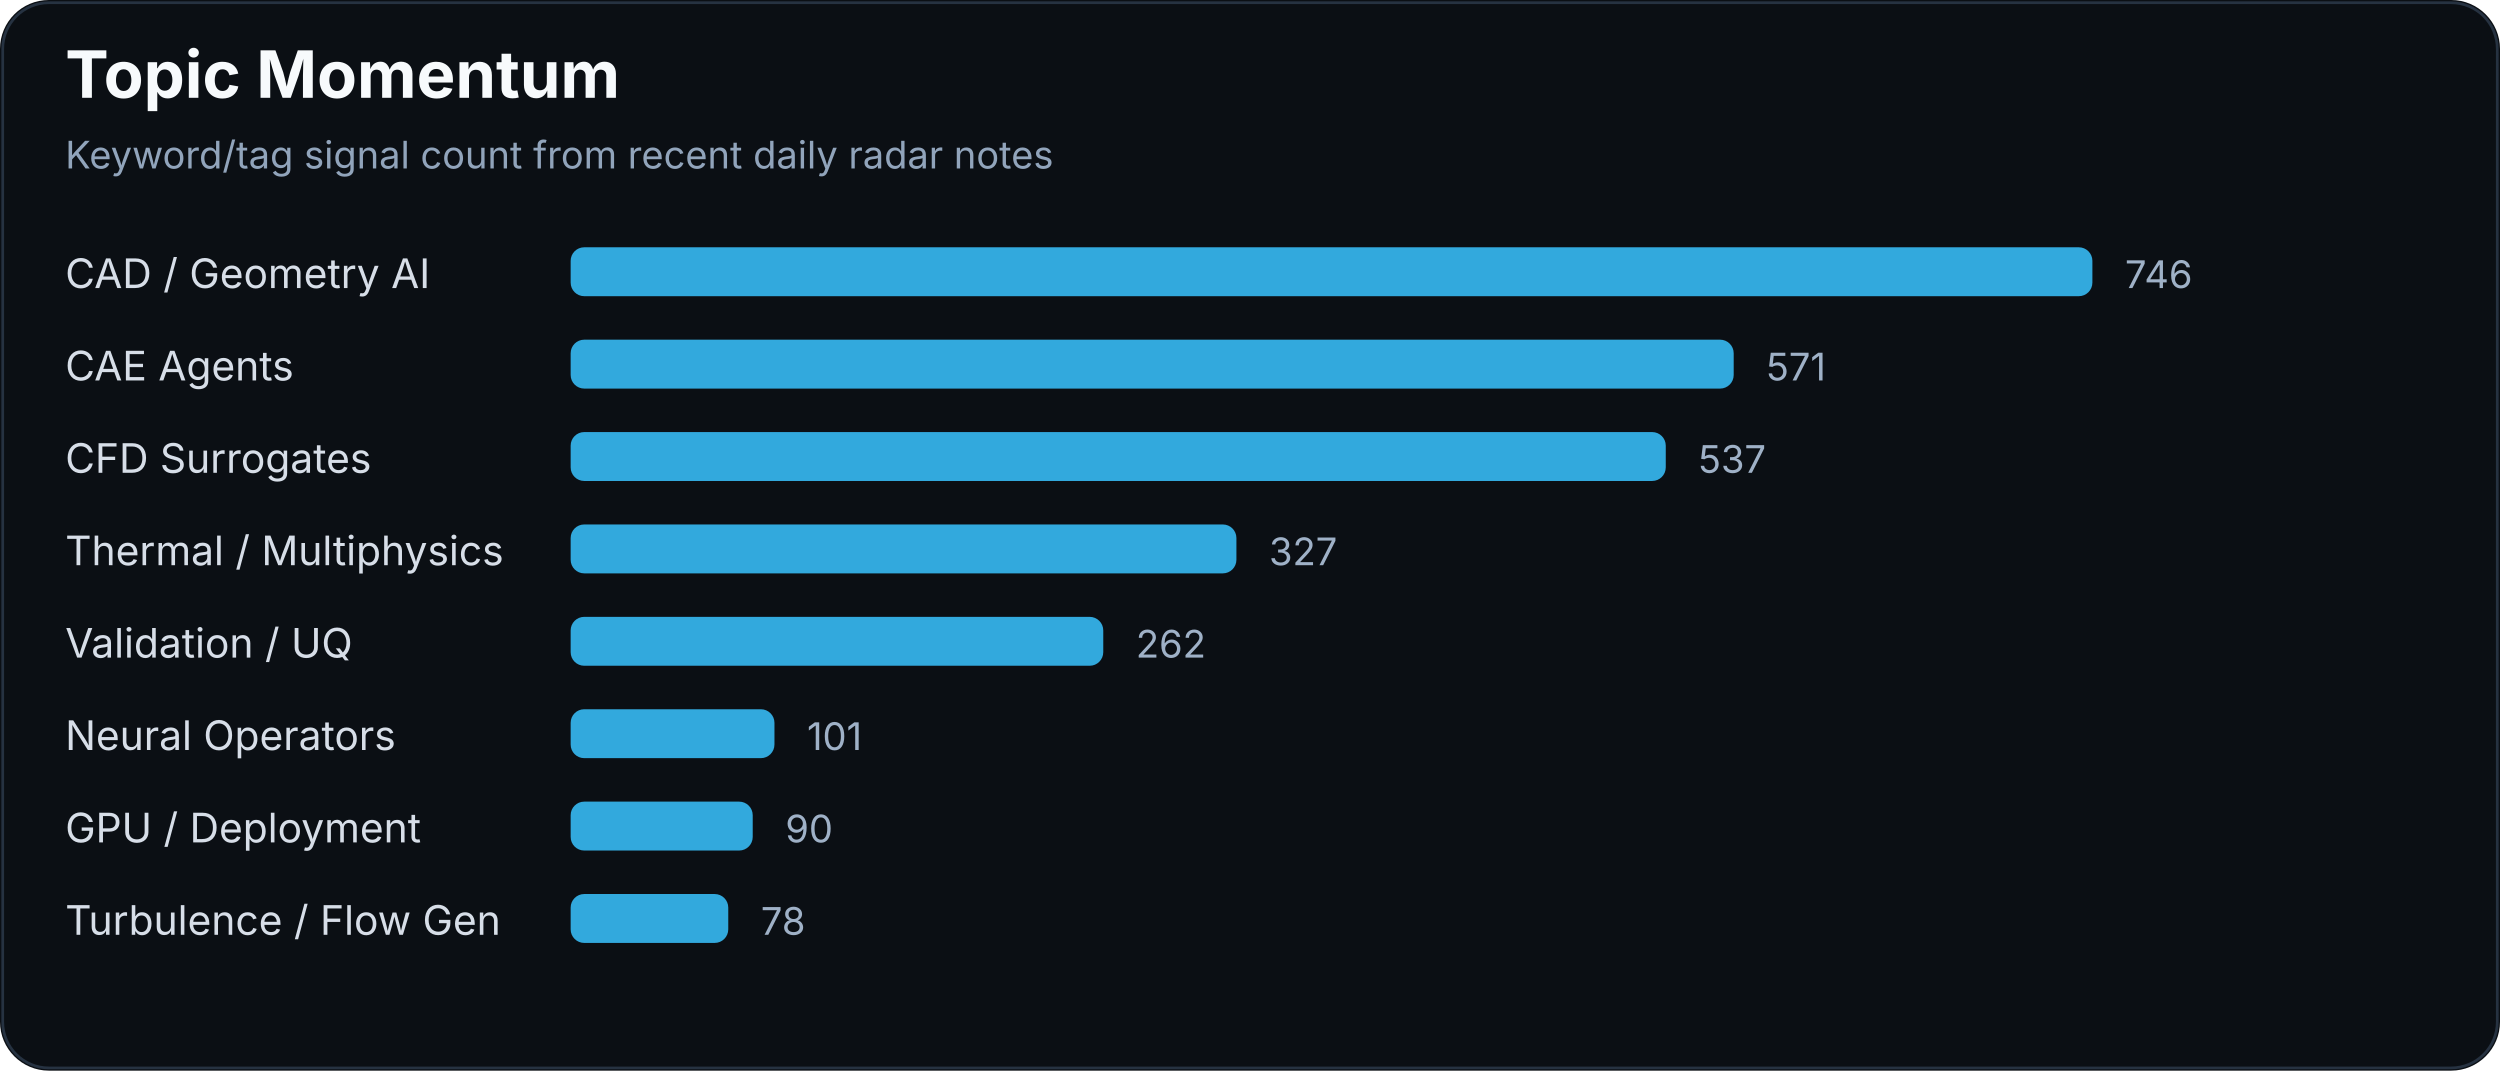
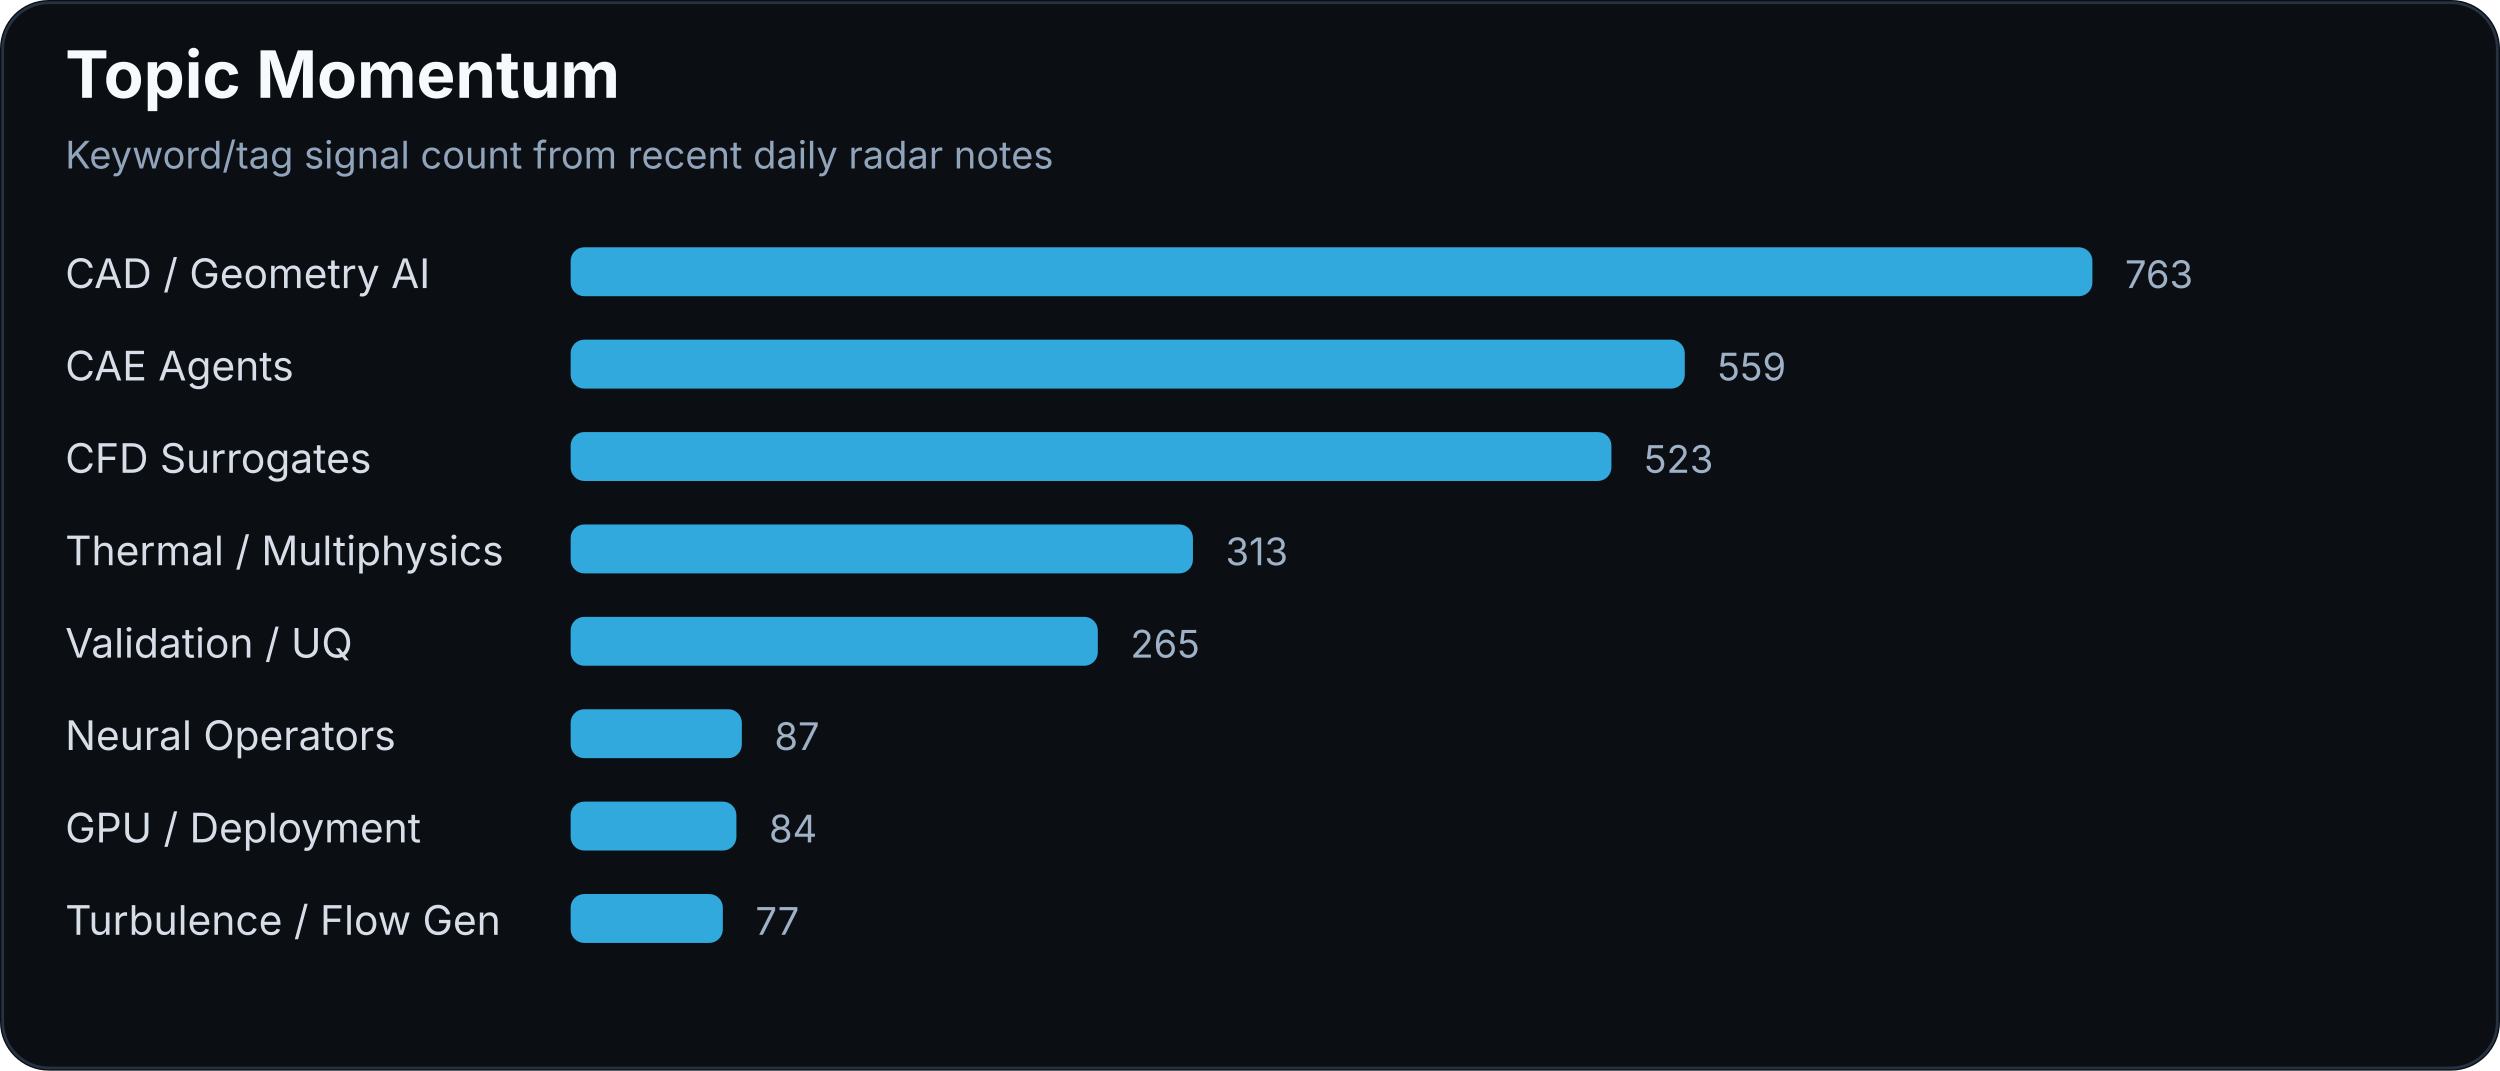
<svg xmlns="http://www.w3.org/2000/svg" width="920" height="394" viewBox="0 0 920 394">
  <rect width="100%" height="100%" rx="18" fill="#0b0f14" />
  <rect x="1" y="1" width="918" height="392" rx="17" fill="none" stroke="#263241" />
  <text x="24" y="36" font-size="24" font-family="Inter, ui-sans-serif, system-ui, -apple-system, Segoe UI, sans-serif" font-weight="700" fill="#f7fafc">Topic Momentum</text>
  <text x="24" y="62" font-size="14" font-family="Inter, ui-sans-serif, system-ui, -apple-system, Segoe UI, sans-serif" fill="#91a4bb">Keyword/tag signal count from recent daily radar notes</text>
  <g font-family="Inter, ui-sans-serif, system-ui, -apple-system, Segoe UI, sans-serif">
    <text x="24" y="106" font-size="15" fill="#d7dee8">CAD / Geometry AI</text>
    <rect x="210" y="91" width="560" height="18" rx="5" fill="#38bdf8" opacity="0.88" />
-     <text x="782" y="106" font-size="14" fill="#9fb1c7">746</text>
+     <text x="782" y="106" font-size="14" fill="#9fb1c7">763</text>
    <text x="24" y="140" font-size="15" fill="#d7dee8">CAE Agents</text>
-     <rect x="210" y="125" width="428" height="18" rx="5" fill="#38bdf8" opacity="0.88" />
-     <text x="650" y="140" font-size="14" fill="#9fb1c7">571</text>
+     <rect x="210" y="125" width="410" height="18" rx="5" fill="#38bdf8" opacity="0.88" />
+     <text x="632" y="140" font-size="14" fill="#9fb1c7">559</text>
    <text x="24" y="174" font-size="15" fill="#d7dee8">CFD Surrogates</text>
-     <rect x="210" y="159" width="403" height="18" rx="5" fill="#38bdf8" opacity="0.88" />
-     <text x="625" y="174" font-size="14" fill="#9fb1c7">537</text>
+     <rect x="210" y="159" width="383" height="18" rx="5" fill="#38bdf8" opacity="0.88" />
+     <text x="605" y="174" font-size="14" fill="#9fb1c7">523</text>
    <text x="24" y="208" font-size="15" fill="#d7dee8">Thermal / Multiphysics</text>
-     <rect x="210" y="193" width="245" height="18" rx="5" fill="#38bdf8" opacity="0.88" />
-     <text x="467" y="208" font-size="14" fill="#9fb1c7">327</text>
+     <rect x="210" y="193" width="229" height="18" rx="5" fill="#38bdf8" opacity="0.88" />
+     <text x="451" y="208" font-size="14" fill="#9fb1c7">313</text>
    <text x="24" y="242" font-size="15" fill="#d7dee8">Validation / UQ</text>
-     <rect x="210" y="227" width="196" height="18" rx="5" fill="#38bdf8" opacity="0.88" />
-     <text x="418" y="242" font-size="14" fill="#9fb1c7">262</text>
+     <rect x="210" y="227" width="194" height="18" rx="5" fill="#38bdf8" opacity="0.88" />
+     <text x="416" y="242" font-size="14" fill="#9fb1c7">265</text>
    <text x="24" y="276" font-size="15" fill="#d7dee8">Neural Operators</text>
-     <rect x="210" y="261" width="75" height="18" rx="5" fill="#38bdf8" opacity="0.88" />
-     <text x="297" y="276" font-size="14" fill="#9fb1c7">101</text>
+     <rect x="210" y="261" width="63" height="18" rx="5" fill="#38bdf8" opacity="0.88" />
+     <text x="285" y="276" font-size="14" fill="#9fb1c7">87</text>
    <text x="24" y="310" font-size="15" fill="#d7dee8">GPU / Deployment</text>
-     <rect x="210" y="295" width="67" height="18" rx="5" fill="#38bdf8" opacity="0.88" />
-     <text x="289" y="310" font-size="14" fill="#9fb1c7">90</text>
+     <rect x="210" y="295" width="61" height="18" rx="5" fill="#38bdf8" opacity="0.88" />
+     <text x="283" y="310" font-size="14" fill="#9fb1c7">84</text>
    <text x="24" y="344" font-size="15" fill="#d7dee8">Turbulence / Flow Gen</text>
-     <rect x="210" y="329" width="58" height="18" rx="5" fill="#38bdf8" opacity="0.88" />
-     <text x="280" y="344" font-size="14" fill="#9fb1c7">78</text>
+     <rect x="210" y="329" width="56" height="18" rx="5" fill="#38bdf8" opacity="0.88" />
+     <text x="278" y="344" font-size="14" fill="#9fb1c7">77</text>
  </g>
</svg>
